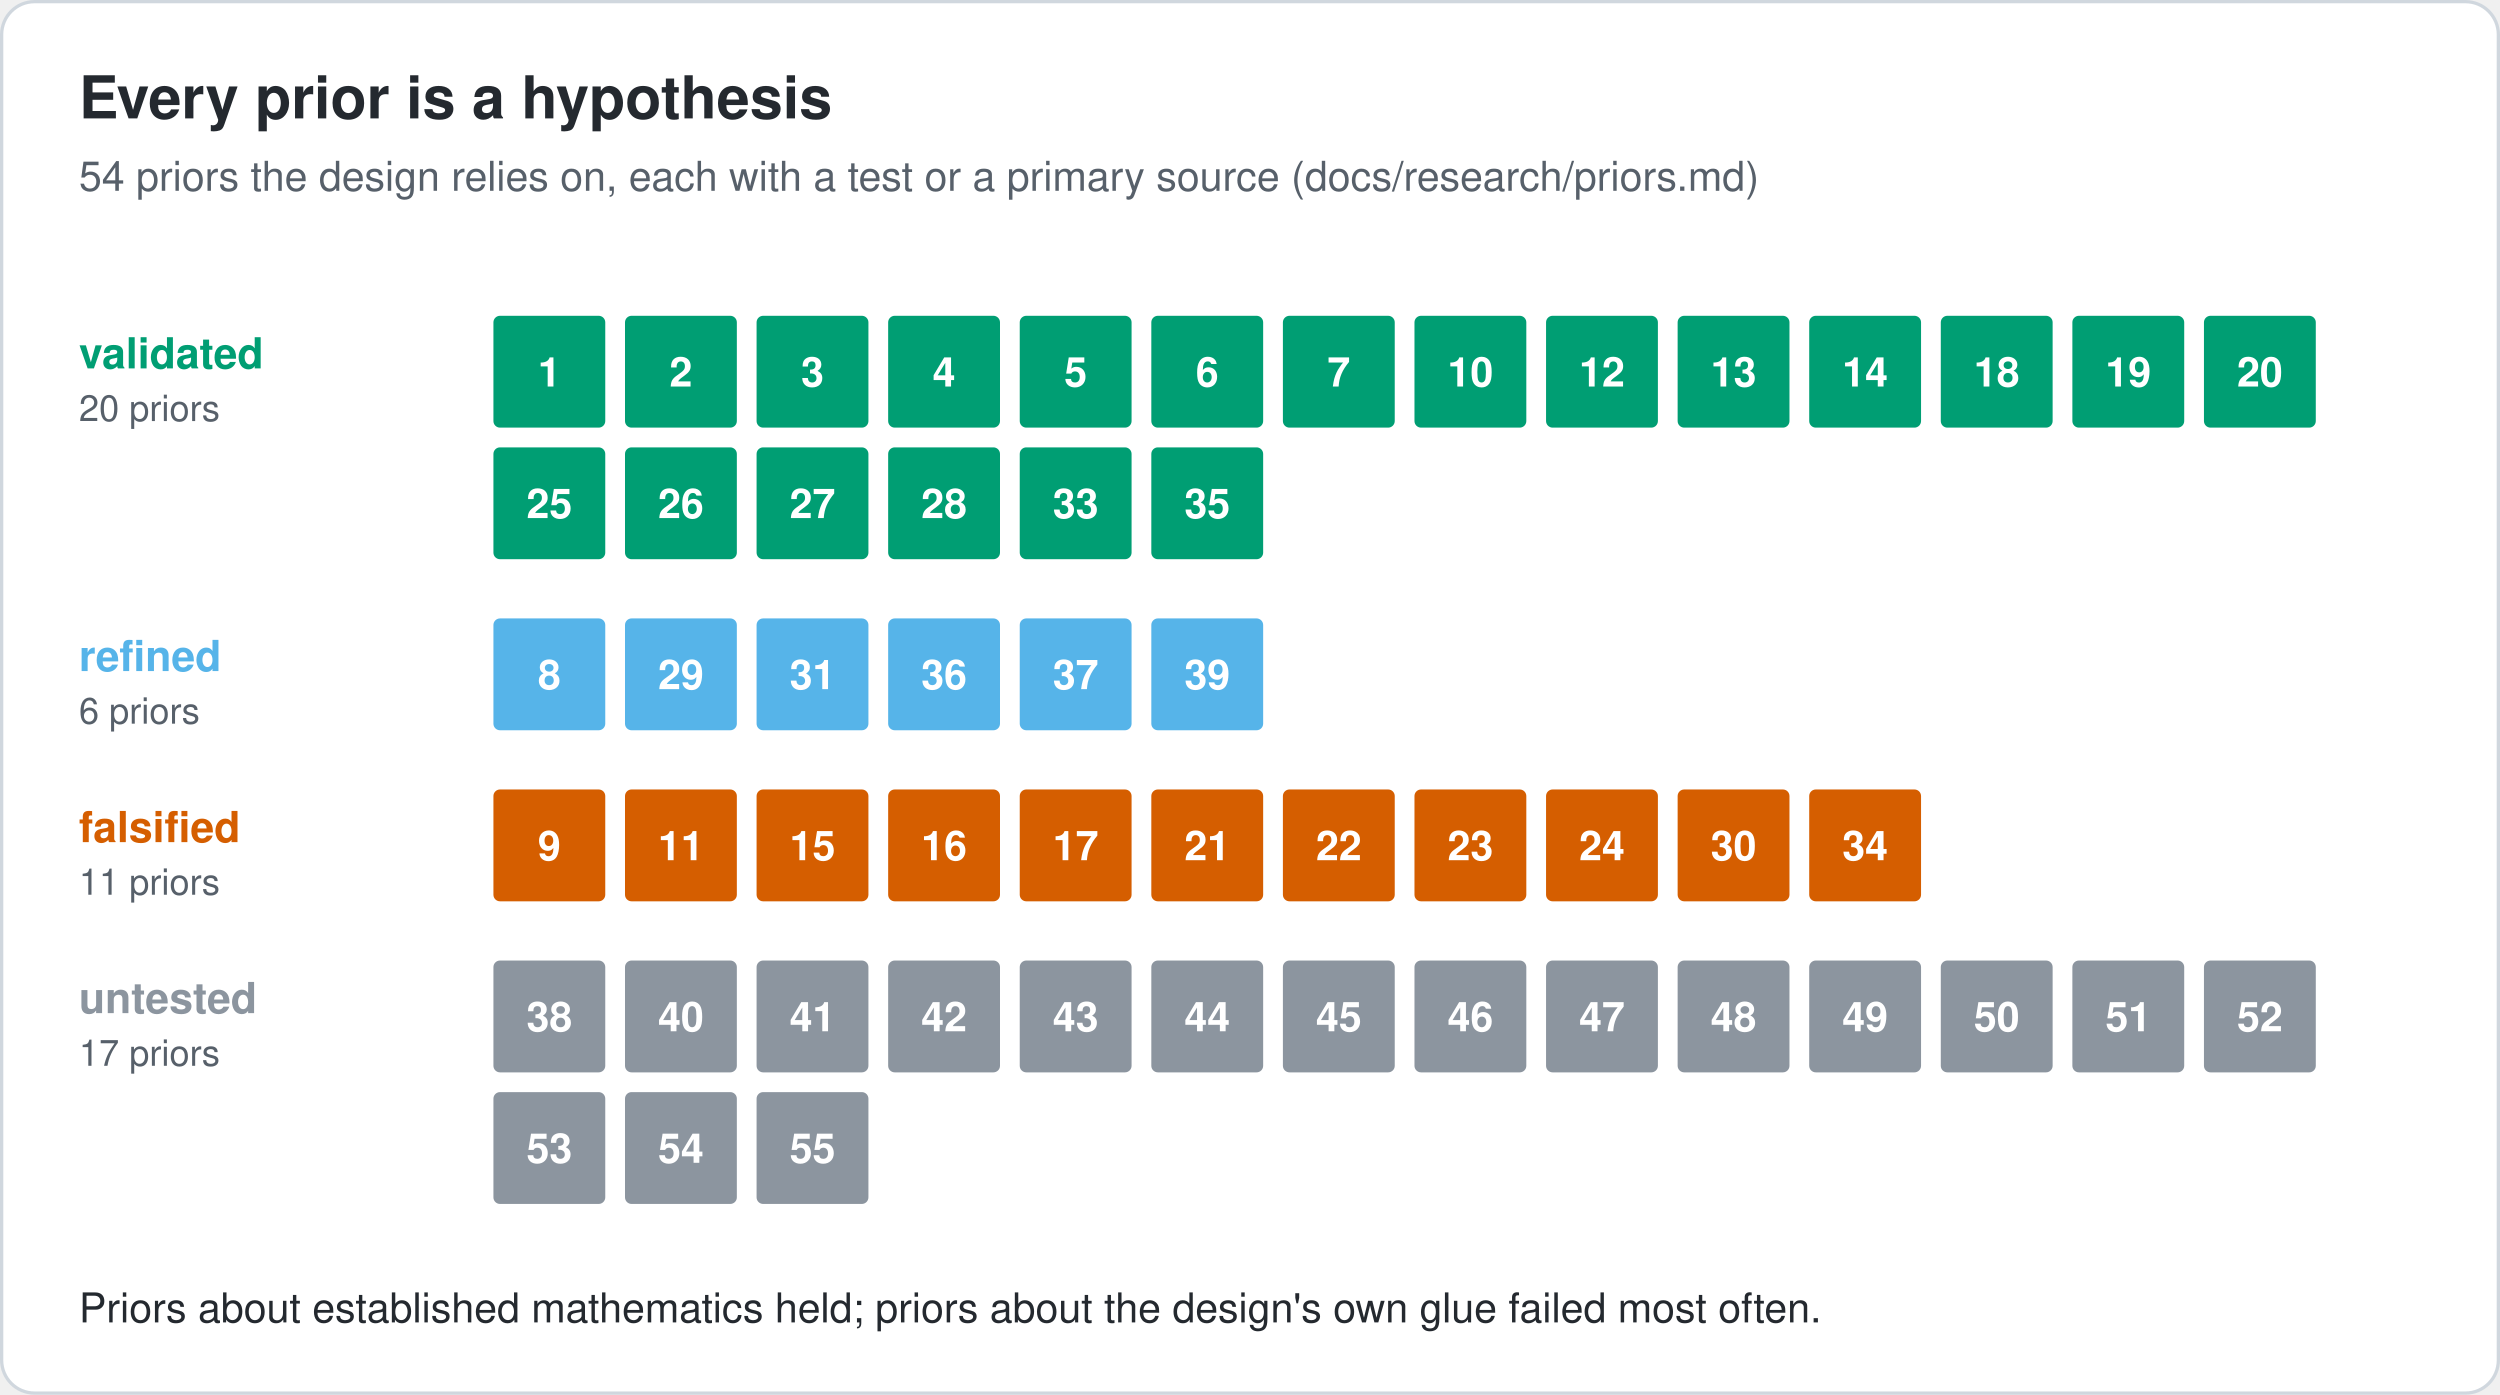
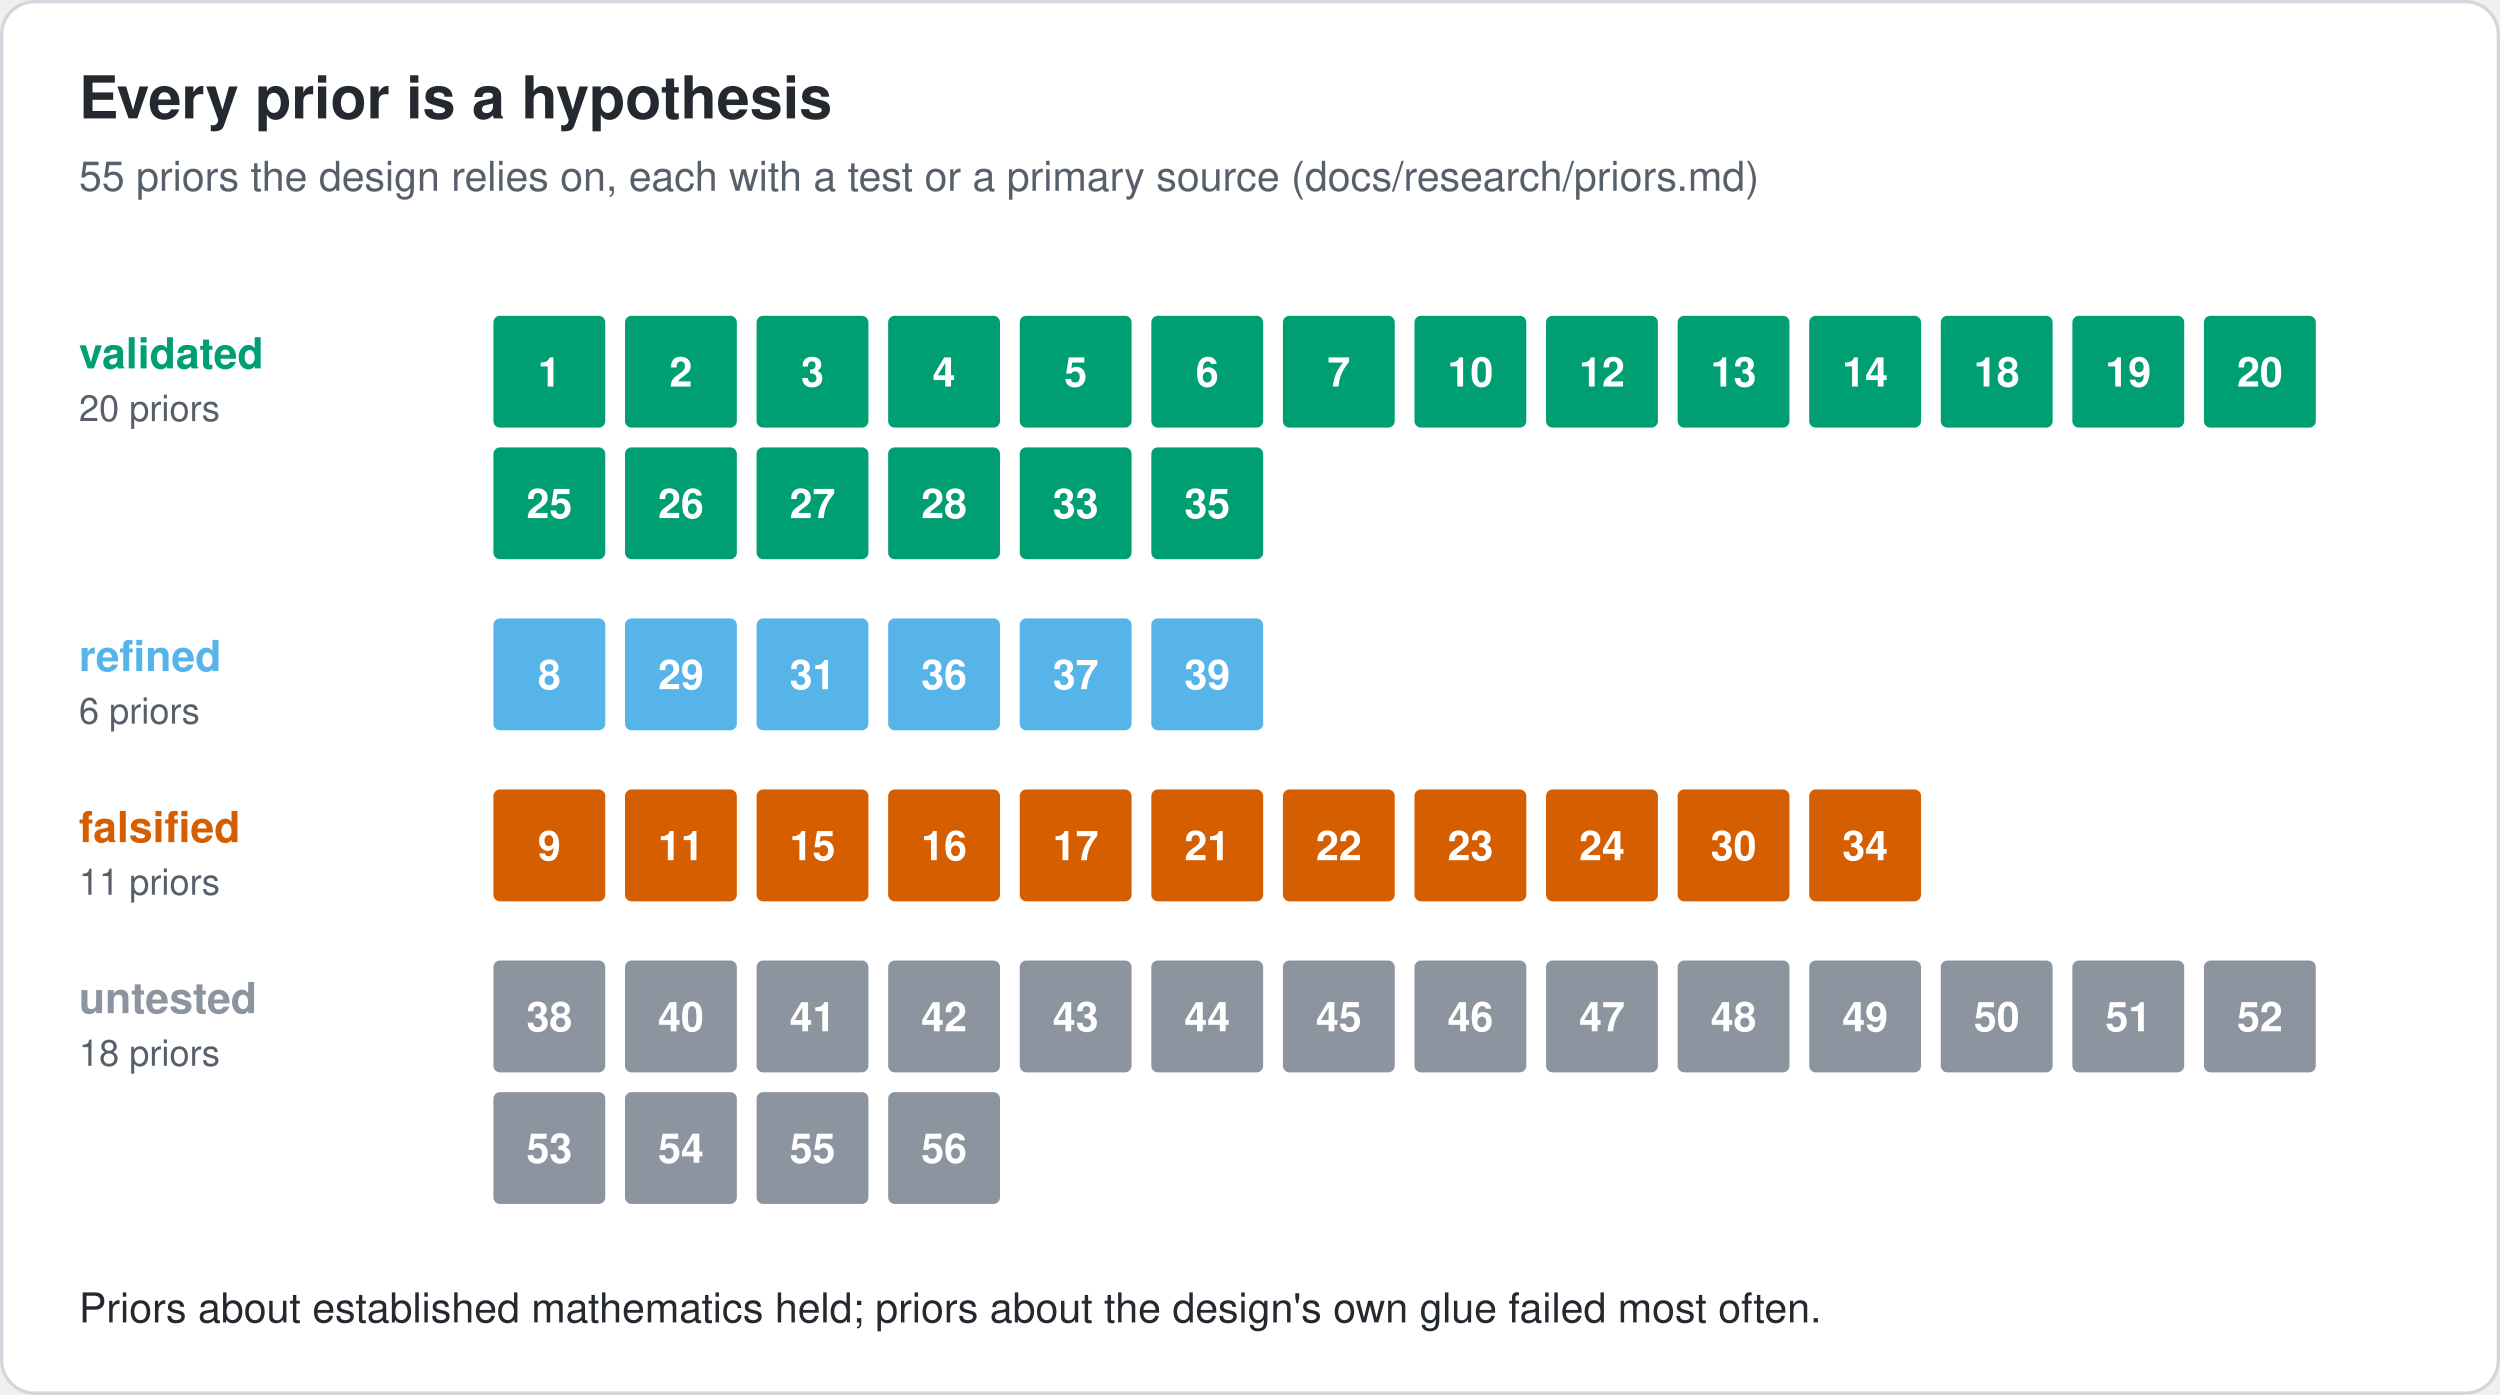
<svg xmlns="http://www.w3.org/2000/svg" width="760" height="424" viewBox="0 0 760 424" font-family="-apple-system, BlinkMacSystemFont, 'Segoe UI', Helvetica, Arial, sans-serif" role="img">
  <rect x="0.5" y="0.5" width="759" height="423" rx="10" fill="#ffffff" stroke="#d0d7de" />
  <text x="24" y="36" font-size="18" fill="#24292f" font-weight="600">Every prior is a hypothesis</text>
-   <text x="24" y="58" font-size="12.5" fill="#57606a">54 priors the design relies on, each with a test or a primary source (docs/research/priors.md)</text>
+   <text x="24" y="58" font-size="12.5" fill="#57606a">55 priors the design relies on, each with a test or a primary source (docs/research/priors.md)</text>
  <text x="24" y="112" font-size="13" fill="#009E73" font-weight="600">validated</text>
  <text x="24" y="128" font-size="11" fill="#57606a">20 priors</text>
  <rect x="150" y="96" width="34" height="34" rx="2" fill="#009E73" />
  <text x="167" y="117.5" font-size="12.5" fill="#ffffff" text-anchor="middle" font-weight="600">1</text>
  <rect x="190" y="96" width="34" height="34" rx="2" fill="#009E73" />
  <text x="207" y="117.5" font-size="12.5" fill="#ffffff" text-anchor="middle" font-weight="600">2</text>
  <rect x="230" y="96" width="34" height="34" rx="2" fill="#009E73" />
  <text x="247" y="117.5" font-size="12.5" fill="#ffffff" text-anchor="middle" font-weight="600">3</text>
  <rect x="270" y="96" width="34" height="34" rx="2" fill="#009E73" />
  <text x="287" y="117.5" font-size="12.5" fill="#ffffff" text-anchor="middle" font-weight="600">4</text>
  <rect x="310" y="96" width="34" height="34" rx="2" fill="#009E73" />
  <text x="327" y="117.5" font-size="12.5" fill="#ffffff" text-anchor="middle" font-weight="600">5</text>
  <rect x="350" y="96" width="34" height="34" rx="2" fill="#009E73" />
  <text x="367" y="117.5" font-size="12.5" fill="#ffffff" text-anchor="middle" font-weight="600">6</text>
  <rect x="390" y="96" width="34" height="34" rx="2" fill="#009E73" />
  <text x="407" y="117.5" font-size="12.5" fill="#ffffff" text-anchor="middle" font-weight="600">7</text>
  <rect x="430" y="96" width="34" height="34" rx="2" fill="#009E73" />
  <text x="447" y="117.5" font-size="12.5" fill="#ffffff" text-anchor="middle" font-weight="600">10</text>
  <rect x="470" y="96" width="34" height="34" rx="2" fill="#009E73" />
  <text x="487" y="117.5" font-size="12.5" fill="#ffffff" text-anchor="middle" font-weight="600">12</text>
  <rect x="510" y="96" width="34" height="34" rx="2" fill="#009E73" />
  <text x="527" y="117.5" font-size="12.5" fill="#ffffff" text-anchor="middle" font-weight="600">13</text>
  <rect x="550" y="96" width="34" height="34" rx="2" fill="#009E73" />
  <text x="567" y="117.5" font-size="12.5" fill="#ffffff" text-anchor="middle" font-weight="600">14</text>
  <rect x="590" y="96" width="34" height="34" rx="2" fill="#009E73" />
  <text x="607" y="117.5" font-size="12.5" fill="#ffffff" text-anchor="middle" font-weight="600">18</text>
  <rect x="630" y="96" width="34" height="34" rx="2" fill="#009E73" />
  <text x="647" y="117.5" font-size="12.5" fill="#ffffff" text-anchor="middle" font-weight="600">19</text>
  <rect x="670" y="96" width="34" height="34" rx="2" fill="#009E73" />
  <text x="687" y="117.5" font-size="12.5" fill="#ffffff" text-anchor="middle" font-weight="600">20</text>
  <rect x="150" y="136" width="34" height="34" rx="2" fill="#009E73" />
  <text x="167" y="157.5" font-size="12.5" fill="#ffffff" text-anchor="middle" font-weight="600">25</text>
  <rect x="190" y="136" width="34" height="34" rx="2" fill="#009E73" />
  <text x="207" y="157.5" font-size="12.5" fill="#ffffff" text-anchor="middle" font-weight="600">26</text>
  <rect x="230" y="136" width="34" height="34" rx="2" fill="#009E73" />
  <text x="247" y="157.5" font-size="12.5" fill="#ffffff" text-anchor="middle" font-weight="600">27</text>
  <rect x="270" y="136" width="34" height="34" rx="2" fill="#009E73" />
  <text x="287" y="157.5" font-size="12.5" fill="#ffffff" text-anchor="middle" font-weight="600">28</text>
  <rect x="310" y="136" width="34" height="34" rx="2" fill="#009E73" />
  <text x="327" y="157.5" font-size="12.5" fill="#ffffff" text-anchor="middle" font-weight="600">33</text>
  <rect x="350" y="136" width="34" height="34" rx="2" fill="#009E73" />
  <text x="367" y="157.5" font-size="12.5" fill="#ffffff" text-anchor="middle" font-weight="600">35</text>
  <text x="24" y="204" font-size="13" fill="#56B4E9" font-weight="600">refined</text>
  <text x="24" y="220" font-size="11" fill="#57606a">6 priors</text>
  <rect x="150" y="188" width="34" height="34" rx="2" fill="#56B4E9" />
  <text x="167" y="209.5" font-size="12.5" fill="#ffffff" text-anchor="middle" font-weight="600">8</text>
  <rect x="190" y="188" width="34" height="34" rx="2" fill="#56B4E9" />
  <text x="207" y="209.5" font-size="12.5" fill="#ffffff" text-anchor="middle" font-weight="600">29</text>
  <rect x="230" y="188" width="34" height="34" rx="2" fill="#56B4E9" />
  <text x="247" y="209.5" font-size="12.5" fill="#ffffff" text-anchor="middle" font-weight="600">31</text>
  <rect x="270" y="188" width="34" height="34" rx="2" fill="#56B4E9" />
  <text x="287" y="209.5" font-size="12.5" fill="#ffffff" text-anchor="middle" font-weight="600">36</text>
  <rect x="310" y="188" width="34" height="34" rx="2" fill="#56B4E9" />
  <text x="327" y="209.5" font-size="12.5" fill="#ffffff" text-anchor="middle" font-weight="600">37</text>
  <rect x="350" y="188" width="34" height="34" rx="2" fill="#56B4E9" />
  <text x="367" y="209.5" font-size="12.5" fill="#ffffff" text-anchor="middle" font-weight="600">39</text>
  <text x="24" y="256" font-size="13" fill="#D55E00" font-weight="600">falsified</text>
  <text x="24" y="272" font-size="11" fill="#57606a">11 priors</text>
  <rect x="150" y="240" width="34" height="34" rx="2" fill="#D55E00" />
  <text x="167" y="261.5" font-size="12.5" fill="#ffffff" text-anchor="middle" font-weight="600">9</text>
  <rect x="190" y="240" width="34" height="34" rx="2" fill="#D55E00" />
  <text x="207" y="261.5" font-size="12.5" fill="#ffffff" text-anchor="middle" font-weight="600">11</text>
  <rect x="230" y="240" width="34" height="34" rx="2" fill="#D55E00" />
  <text x="247" y="261.5" font-size="12.5" fill="#ffffff" text-anchor="middle" font-weight="600">15</text>
  <rect x="270" y="240" width="34" height="34" rx="2" fill="#D55E00" />
  <text x="287" y="261.5" font-size="12.5" fill="#ffffff" text-anchor="middle" font-weight="600">16</text>
  <rect x="310" y="240" width="34" height="34" rx="2" fill="#D55E00" />
  <text x="327" y="261.5" font-size="12.5" fill="#ffffff" text-anchor="middle" font-weight="600">17</text>
  <rect x="350" y="240" width="34" height="34" rx="2" fill="#D55E00" />
  <text x="367" y="261.5" font-size="12.5" fill="#ffffff" text-anchor="middle" font-weight="600">21</text>
  <rect x="390" y="240" width="34" height="34" rx="2" fill="#D55E00" />
  <text x="407" y="261.5" font-size="12.5" fill="#ffffff" text-anchor="middle" font-weight="600">22</text>
  <rect x="430" y="240" width="34" height="34" rx="2" fill="#D55E00" />
  <text x="447" y="261.5" font-size="12.5" fill="#ffffff" text-anchor="middle" font-weight="600">23</text>
  <rect x="470" y="240" width="34" height="34" rx="2" fill="#D55E00" />
  <text x="487" y="261.5" font-size="12.5" fill="#ffffff" text-anchor="middle" font-weight="600">24</text>
  <rect x="510" y="240" width="34" height="34" rx="2" fill="#D55E00" />
  <text x="527" y="261.5" font-size="12.5" fill="#ffffff" text-anchor="middle" font-weight="600">30</text>
  <rect x="550" y="240" width="34" height="34" rx="2" fill="#D55E00" />
  <text x="567" y="261.5" font-size="12.5" fill="#ffffff" text-anchor="middle" font-weight="600">34</text>
  <text x="24" y="308" font-size="13" fill="#8c959f" font-weight="600">untested</text>
-   <text x="24" y="324" font-size="11" fill="#57606a">17 priors</text>
+   <text x="24" y="324" font-size="11" fill="#57606a">18 priors</text>
  <rect x="150" y="292" width="34" height="34" rx="2" fill="#8c959f" />
  <text x="167" y="313.5" font-size="12.5" fill="#ffffff" text-anchor="middle" font-weight="600">38</text>
  <rect x="190" y="292" width="34" height="34" rx="2" fill="#8c959f" />
  <text x="207" y="313.5" font-size="12.5" fill="#ffffff" text-anchor="middle" font-weight="600">40</text>
  <rect x="230" y="292" width="34" height="34" rx="2" fill="#8c959f" />
  <text x="247" y="313.5" font-size="12.5" fill="#ffffff" text-anchor="middle" font-weight="600">41</text>
  <rect x="270" y="292" width="34" height="34" rx="2" fill="#8c959f" />
  <text x="287" y="313.5" font-size="12.5" fill="#ffffff" text-anchor="middle" font-weight="600">42</text>
  <rect x="310" y="292" width="34" height="34" rx="2" fill="#8c959f" />
  <text x="327" y="313.5" font-size="12.5" fill="#ffffff" text-anchor="middle" font-weight="600">43</text>
  <rect x="350" y="292" width="34" height="34" rx="2" fill="#8c959f" />
  <text x="367" y="313.5" font-size="12.5" fill="#ffffff" text-anchor="middle" font-weight="600">44</text>
  <rect x="390" y="292" width="34" height="34" rx="2" fill="#8c959f" />
  <text x="407" y="313.5" font-size="12.5" fill="#ffffff" text-anchor="middle" font-weight="600">45</text>
  <rect x="430" y="292" width="34" height="34" rx="2" fill="#8c959f" />
  <text x="447" y="313.5" font-size="12.5" fill="#ffffff" text-anchor="middle" font-weight="600">46</text>
  <rect x="470" y="292" width="34" height="34" rx="2" fill="#8c959f" />
  <text x="487" y="313.5" font-size="12.5" fill="#ffffff" text-anchor="middle" font-weight="600">47</text>
  <rect x="510" y="292" width="34" height="34" rx="2" fill="#8c959f" />
  <text x="527" y="313.5" font-size="12.5" fill="#ffffff" text-anchor="middle" font-weight="600">48</text>
  <rect x="550" y="292" width="34" height="34" rx="2" fill="#8c959f" />
  <text x="567" y="313.5" font-size="12.5" fill="#ffffff" text-anchor="middle" font-weight="600">49</text>
  <rect x="590" y="292" width="34" height="34" rx="2" fill="#8c959f" />
  <text x="607" y="313.5" font-size="12.5" fill="#ffffff" text-anchor="middle" font-weight="600">50</text>
  <rect x="630" y="292" width="34" height="34" rx="2" fill="#8c959f" />
  <text x="647" y="313.5" font-size="12.5" fill="#ffffff" text-anchor="middle" font-weight="600">51</text>
  <rect x="670" y="292" width="34" height="34" rx="2" fill="#8c959f" />
  <text x="687" y="313.5" font-size="12.5" fill="#ffffff" text-anchor="middle" font-weight="600">52</text>
  <rect x="150" y="332" width="34" height="34" rx="2" fill="#8c959f" />
  <text x="167" y="353.5" font-size="12.5" fill="#ffffff" text-anchor="middle" font-weight="600">53</text>
  <rect x="190" y="332" width="34" height="34" rx="2" fill="#8c959f" />
  <text x="207" y="353.5" font-size="12.5" fill="#ffffff" text-anchor="middle" font-weight="600">54</text>
  <rect x="230" y="332" width="34" height="34" rx="2" fill="#8c959f" />
  <text x="247" y="353.5" font-size="12.5" fill="#ffffff" text-anchor="middle" font-weight="600">55</text>
+   <rect x="270" y="332" width="34" height="34" rx="2" fill="#8c959f" />
+   <text x="287" y="353.5" font-size="12.5" fill="#ffffff" text-anchor="middle" font-weight="600">56</text>
  <text x="24" y="402" font-size="12.5" fill="#24292f">Priors about established mathematics held; priors about the design's own glue failed most often.</text>
</svg>
